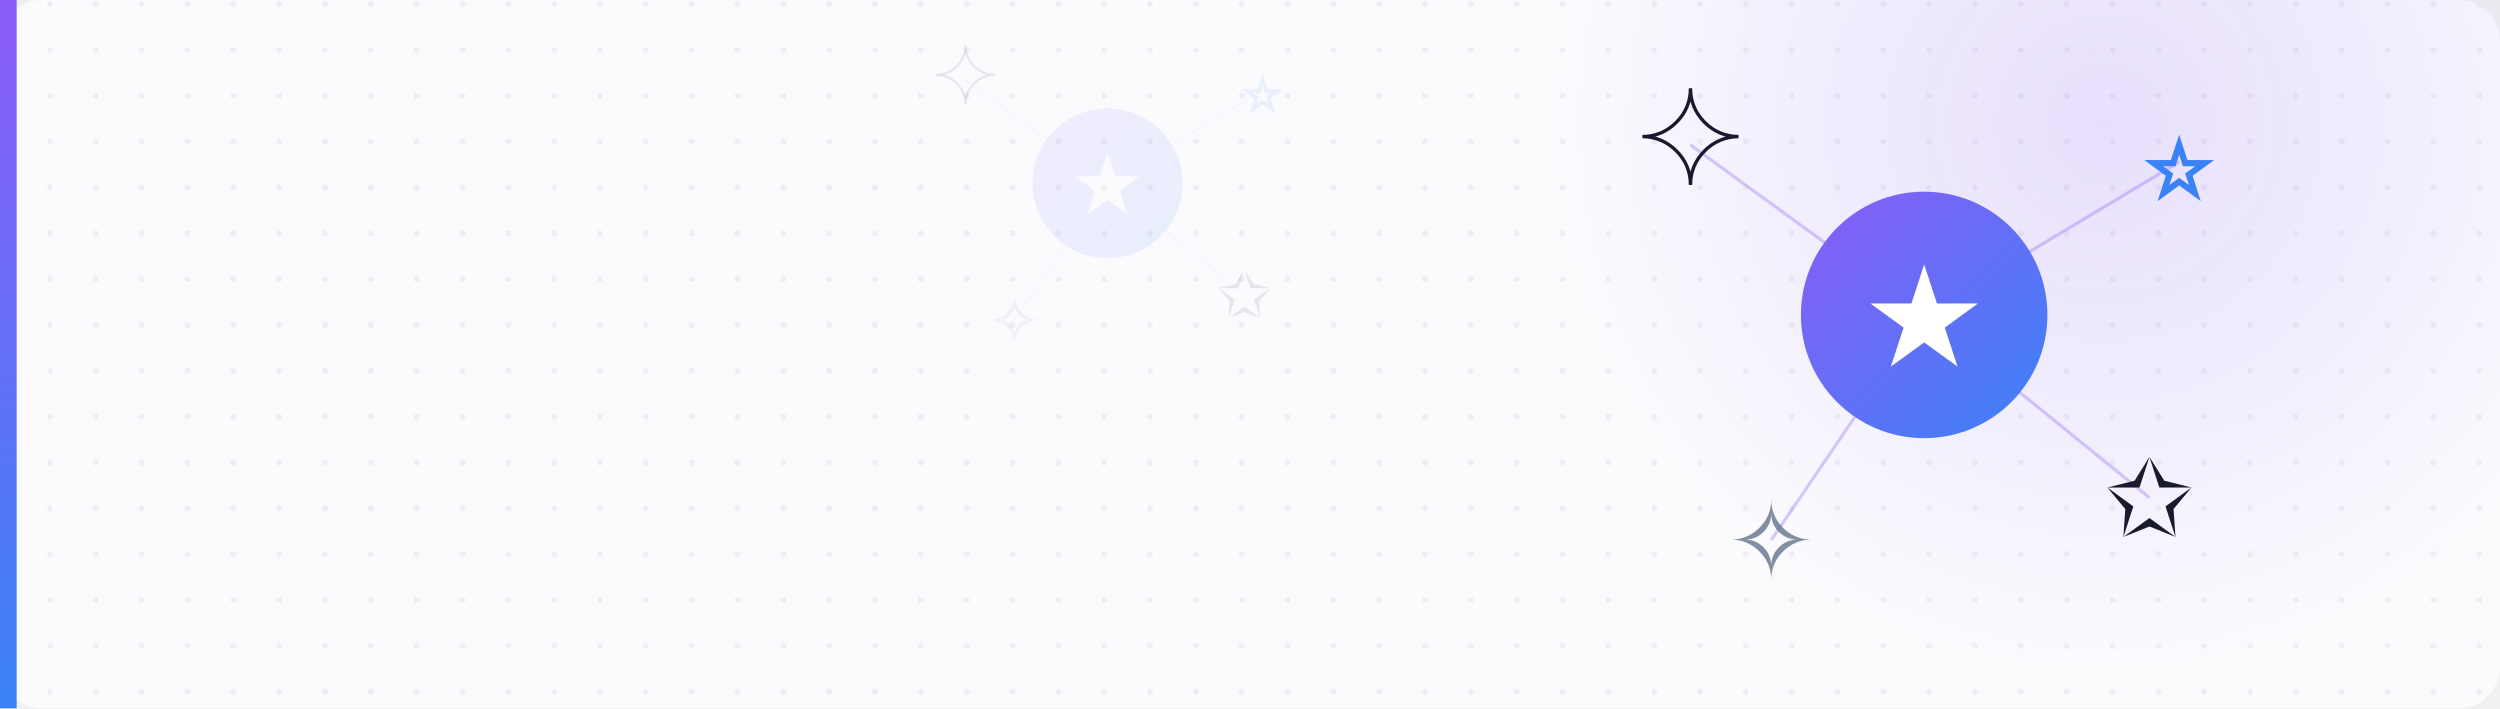
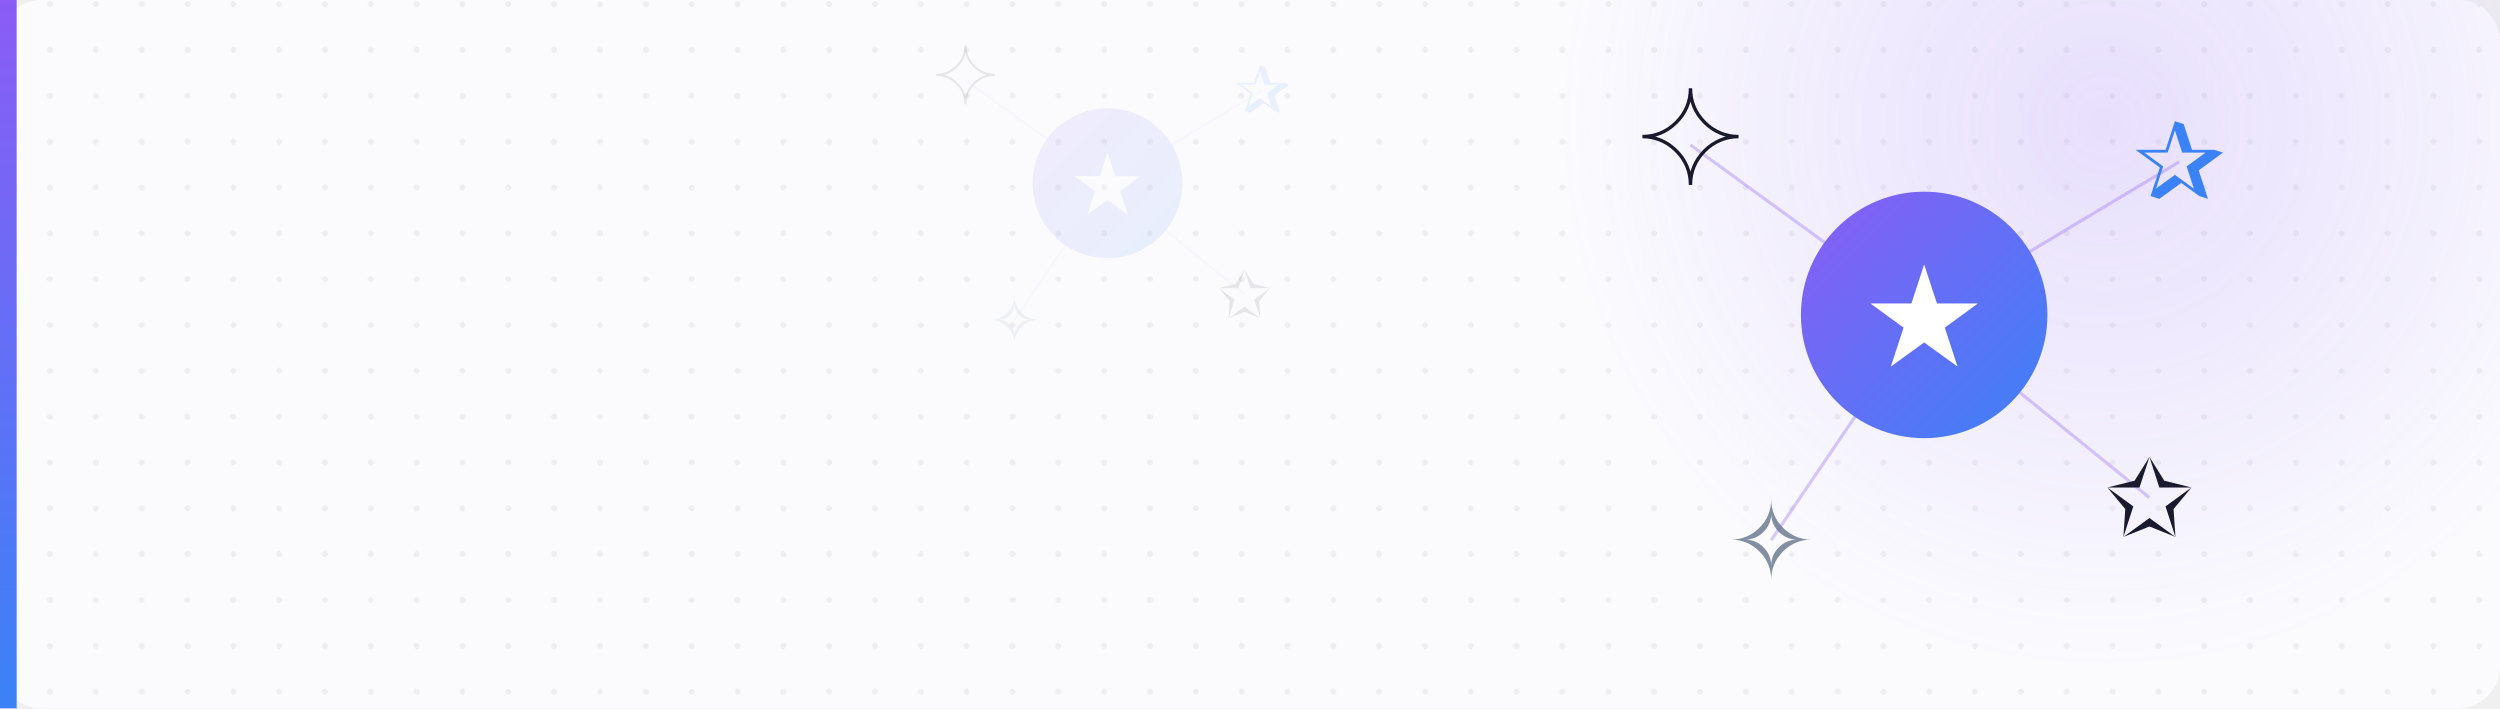
<svg xmlns="http://www.w3.org/2000/svg" viewBox="0 0 1200 340" width="1200" height="340" role="img">
  <defs>
    <linearGradient id="ghzhtwlibr" x1="0" y1="0" x2="1" y2="1">
      <stop offset="0" stop-color="#8b5cf6" />
      <stop offset="1" stop-color="#3b82f6" />
    </linearGradient>
    <linearGradient id="gvhzhtwlibr" x1="0" y1="0" x2="0" y2="1">
      <stop offset="0" stop-color="#8b5cf6" />
      <stop offset="1" stop-color="#3b82f6" />
    </linearGradient>
    <radialGradient id="glowhzhtwlibr" cx="0.5" cy="0.5" r="0.5">
      <stop offset="0" stop-color="#8b5cf6" stop-opacity="0.18" />
      <stop offset="1" stop-color="#8b5cf6" stop-opacity="0" />
    </radialGradient>
    <pattern id="dotshzhtwlibr" width="22" height="22" patternUnits="userSpaceOnUse">
      <circle cx="2" cy="2" r="1.4" fill="#1a1a2e" opacity="0.06" />
    </pattern>
  </defs>
  <rect width="1200" height="340" rx="20" fill="#FBFBFE" />
  <rect width="1200" height="340" rx="20" fill="url(#dotshzhtwlibr)" />
  <circle cx="1010" cy="60" r="260" fill="url(#glowhzhtwlibr)" />
  <rect x="0" y="0" width="8" height="340" fill="url(#gvhzhtwlibr)" />
  <g transform="translate(740 -10) scale(1.02)">
    <g>
      <line x1="180" y1="158" x2="70" y2="78" stroke="#8b5cf6" stroke-width="1.5" opacity="0.32" />
      <line x1="180" y1="158" x2="300" y2="86" stroke="#8b5cf6" stroke-width="1.5" opacity="0.32" />
      <line x1="180" y1="158" x2="108" y2="264" stroke="#8b5cf6" stroke-width="1.5" opacity="0.32" />
      <line x1="180" y1="158" x2="286" y2="244" stroke="#8b5cf6" stroke-width="1.5" opacity="0.32" />
    </g>
    <text x="70" y="96" font-family="DejaVu Sans, sans-serif" font-size="60" fill="none" stroke="#1a1a2e" stroke-width="1.6" text-anchor="middle">✦</text>
-     <text x="300" y="104" font-family="DejaVu Sans, sans-serif" font-size="52" fill="#3b82f6" text-anchor="middle">⭐</text>
+     <text x="300" y="104" font-family="DejaVu Sans, sans-serif" font-size="52" fill="#3b82f6" text-anchor="middle">✰</text>
    <text x="108" y="282" font-family="DejaVu Sans, sans-serif" font-size="50" fill="#64748b" text-anchor="middle" opacity="0.8">✧</text>
    <text x="286" y="262" font-family="DejaVu Sans, sans-serif" font-size="50" fill="#1a1a2e" text-anchor="middle">✩</text>
    <circle cx="180" cy="158" r="58" fill="url(#ghzhtwlibr)" />
    <text x="180" y="182" font-family="DejaVu Sans, sans-serif" font-size="66" fill="#fff" text-anchor="middle">★</text>
  </g>
  <g transform="translate(420 -10) scale(0.62)" opacity="0.10">
    <g>
      <line x1="180" y1="158" x2="70" y2="78" stroke="#8b5cf6" stroke-width="1.5" opacity="0.32" />
      <line x1="180" y1="158" x2="300" y2="86" stroke="#8b5cf6" stroke-width="1.5" opacity="0.32" />
      <line x1="180" y1="158" x2="108" y2="264" stroke="#8b5cf6" stroke-width="1.5" opacity="0.32" />
      <line x1="180" y1="158" x2="286" y2="244" stroke="#8b5cf6" stroke-width="1.5" opacity="0.32" />
    </g>
    <text x="70" y="96" font-family="DejaVu Sans, sans-serif" font-size="60" fill="none" stroke="#1a1a2e" stroke-width="1.6" text-anchor="middle">✦</text>
-     <text x="300" y="104" font-family="DejaVu Sans, sans-serif" font-size="52" fill="#3b82f6" text-anchor="middle">⭐</text>
+     <text x="300" y="104" font-family="DejaVu Sans, sans-serif" font-size="52" fill="#3b82f6" text-anchor="middle">✰</text>
    <text x="108" y="282" font-family="DejaVu Sans, sans-serif" font-size="50" fill="#64748b" text-anchor="middle" opacity="0.8">✧</text>
    <text x="286" y="262" font-family="DejaVu Sans, sans-serif" font-size="50" fill="#1a1a2e" text-anchor="middle">✩</text>
    <circle cx="180" cy="158" r="58" fill="url(#ghzhtwlibr)" />
    <text x="180" y="182" font-family="DejaVu Sans, sans-serif" font-size="66" fill="#fff" text-anchor="middle">★</text>
  </g>
</svg>
